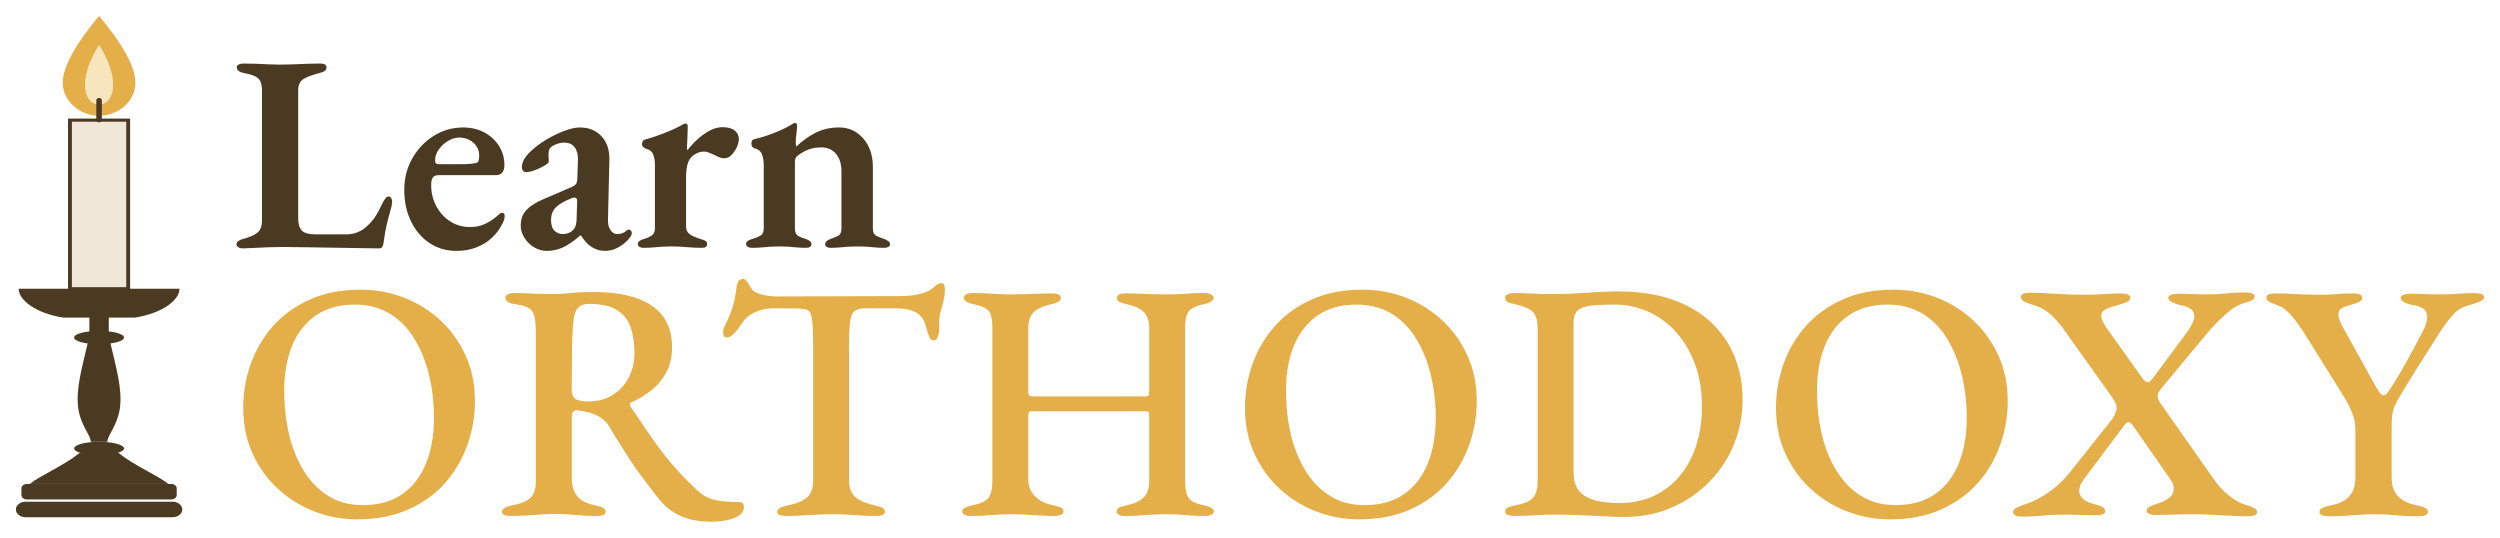
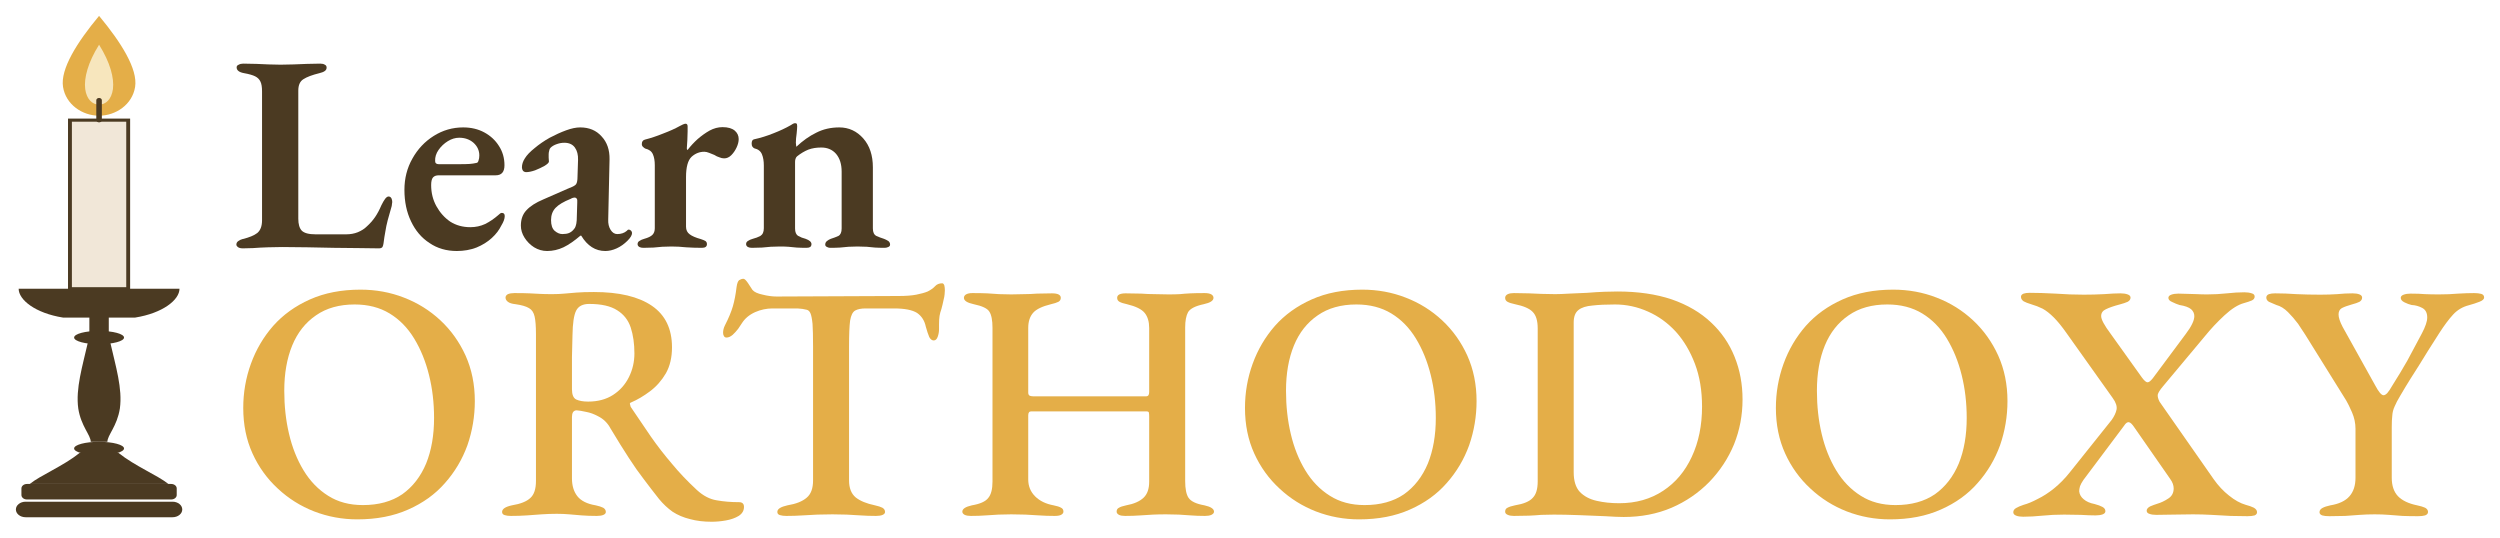
<svg xmlns="http://www.w3.org/2000/svg" viewBox="-86.91 -194.44 944.61 203.13" role="img" aria-label="Learn Orthodoxy">
  <g transform="translate(-80.91 -188.44) scale(1.0478 0.8382)">
    <path fill="#E4AE48" d="M30 0C38 12 44 24 43 32C42 40 36 45 30 45C24 45 18 40 17 32C16 24 22 12 30 0Z" />
    <path fill="#F7E6BD" d="M30 13C34 21 35.5 28 35 33C34.5 37.5 32.5 40 30 40C27.5 40 25.5 37.5 25 33C24.5 28 26 21 30 13Z" />
    <rect x="19.5" y="47" width="21" height="76" fill="#F1E7D8" stroke="#4B3A22" stroke-width="1.4" />
    <rect x="29" y="37" width="2" height="11" rx="1" fill="#4B3A22" />
    <g fill="#4B3A22">
      <path d="M1 123H59C59 128 53 134 43 136H17C7 134 1 128 1 123Z" />
      <rect x="26.5" y="135" width="7" height="8" />
      <ellipse cx="30" cy="145" rx="9" ry="3" />
      <path d="M26 147C24 158 21.5 168 22.5 177C23.5 185 27 189 27 192H33C33 189 36.5 185 37.5 177C38.5 168 36 158 34 147Z" />
      <ellipse cx="30" cy="195" rx="9" ry="3" />
      <path d="M23 197H37C43 203 51 207 55 211H5C9 207 17 203 23 197Z" />
      <rect x="2" y="211" width="56" height="7" rx="2" />
      <rect x="0" y="219" width="60" height="7" rx="3.5" />
    </g>
  </g>
-   <path fill="#4B3A22" d="M4.88 -100.59Q3.71 -100.59 3.07 -101.07Q2.44 -101.54 2.44 -102.07Q2.44 -102.92 3.18 -103.4Q3.92 -103.88 4.66 -104.09Q8.48 -105.04 10.28 -106.47Q12.08 -107.9 12.08 -111.19L12.08 -159.95Q12.08 -162.39 11.5 -163.66Q10.92 -164.93 9.49 -165.62Q8.06 -166.31 5.3 -166.84Q2.54 -167.37 2.54 -169.07Q2.54 -169.7 3.29 -170.07Q4.03 -170.44 4.98 -170.44Q7.63 -170.44 10.02 -170.34Q12.4 -170.23 14.63 -170.13Q16.85 -170.02 19.08 -170.02Q21.52 -170.02 24.01 -170.13Q26.5 -170.23 29.1 -170.34Q31.69 -170.44 34.13 -170.44Q35.19 -170.44 35.83 -170.07Q36.46 -169.7 36.46 -168.96Q36.46 -168.11 35.78 -167.63Q35.09 -167.16 33.81 -166.84Q29.68 -165.78 27.72 -164.56Q25.76 -163.34 25.76 -160.27L25.76 -111.83Q25.76 -108.75 27.14 -107.32Q28.51 -105.89 32.33 -105.89L43.88 -105.89Q46.32 -105.89 48.34 -106.74Q50.35 -107.59 51.62 -108.86Q53.53 -110.55 54.8 -112.46Q56.07 -114.37 57.24 -116.91Q57.98 -118.5 58.62 -119.35Q59.25 -120.2 59.89 -120.2Q60.63 -120.2 60.95 -119.51Q61.27 -118.82 61.27 -118.08Q61.27 -117.97 61.16 -117.44Q61.06 -116.91 61.06 -116.6Q60.21 -113.52 59.63 -111.3Q59.04 -109.07 58.67 -107Q58.3 -104.94 57.98 -102.5Q57.88 -101.76 57.56 -101.17Q57.24 -100.59 56.29 -100.59Q53.11 -100.59 48.65 -100.7Q44.2 -100.8 39.22 -100.85Q34.24 -100.91 29.2 -101.01Q24.17 -101.12 19.72 -101.12Q17.38 -101.12 14.36 -101.01Q11.34 -100.91 8.69 -100.75Q6.04 -100.59 4.88 -100.59ZM85.66 -99.64Q79.83 -99.64 75.38 -102.6Q70.92 -105.57 68.38 -110.82Q65.84 -116.07 65.84 -122.74Q65.84 -129.21 68.86 -134.56Q71.88 -139.92 76.97 -143.1Q82.05 -146.28 88.1 -146.28Q92.55 -146.28 96.05 -144.42Q99.54 -142.57 101.61 -139.33Q103.68 -136.1 103.68 -132.07Q103.68 -128.26 100.39 -128.26L78.87 -128.26Q77.39 -128.26 76.7 -127.46Q76.01 -126.67 76.01 -124.55Q76.01 -120.09 77.97 -116.49Q79.93 -112.89 83.22 -110.77Q86.51 -108.65 90.75 -108.65Q93.82 -108.65 96.42 -109.86Q99.01 -111.08 101.35 -113.2Q101.77 -113.52 102.09 -113.79Q102.41 -114.05 102.72 -114.05Q103.78 -114.05 103.78 -112.78Q103.78 -111.3 102.51 -109.18Q101.24 -106.74 98.86 -104.51Q96.47 -102.29 93.08 -100.96Q89.69 -99.64 85.66 -99.64ZM78.87 -132.39L86.4 -132.39Q89.16 -132.39 90.53 -132.5Q91.91 -132.6 93.18 -132.92Q93.71 -133.03 93.93 -133.82Q94.14 -134.62 94.14 -135.68Q94.14 -138.54 91.97 -140.5Q89.79 -142.46 86.61 -142.46Q84.39 -142.46 82.27 -141.13Q80.15 -139.81 78.77 -137.8Q77.39 -135.78 77.5 -133.66Q77.5 -132.39 78.87 -132.39ZM119.7 -99.64Q117.16 -99.64 114.88 -101.01Q112.6 -102.39 111.22 -104.62Q109.84 -106.84 109.84 -109.18Q109.84 -112.78 111.96 -115.06Q114.08 -117.34 118.32 -119.14L128.18 -123.38Q130.3 -124.23 130.78 -124.97Q131.25 -125.71 131.25 -127.73L131.47 -133.98Q131.57 -136.95 130.25 -138.75Q128.92 -140.55 126.27 -140.55Q124.89 -140.55 123.41 -140.02Q121.93 -139.49 121.08 -138.64Q120.65 -138.22 120.5 -137.53Q120.34 -136.84 120.34 -136.21Q120.34 -135.68 120.39 -134.88Q120.44 -134.09 120.44 -133.45Q120.44 -132.81 118.85 -131.86Q117.26 -130.91 115.25 -130.16Q113.23 -129.42 111.86 -129.42Q111.11 -129.42 110.69 -129.95Q110.27 -130.48 110.27 -131.22Q110.27 -132.92 111.38 -134.67Q112.49 -136.42 114.93 -138.43Q117.58 -140.66 120.76 -142.41Q123.94 -144.16 126.96 -145.22Q129.98 -146.28 132.21 -146.28Q137.3 -146.28 140.37 -142.94Q143.44 -139.6 143.34 -134.19L142.81 -111.51Q142.7 -109.18 143.71 -107.59Q144.72 -106 146.2 -106Q148.43 -106 149.8 -107.27Q150.23 -107.69 150.55 -107.69Q151.08 -107.69 151.45 -107.32Q151.82 -106.95 151.82 -106.42Q151.82 -105.25 150.12 -103.56Q148.21 -101.65 146.04 -100.64Q143.87 -99.64 141.75 -99.64Q136.13 -99.64 132.63 -105.47L132.31 -105.47Q128.82 -102.39 125.9 -101.01Q122.99 -99.64 119.7 -99.64ZM125.53 -106Q127.01 -106 128.07 -106.47Q129.13 -106.95 129.88 -107.8Q130.3 -108.33 130.57 -109.07Q130.83 -109.81 130.94 -111.19L131.15 -117.97Q131.25 -119.03 130.94 -119.4Q130.62 -119.78 130.19 -119.78Q129.98 -119.78 129.56 -119.72Q129.13 -119.67 128.6 -119.35Q124.68 -117.76 122.99 -115.96Q121.29 -114.16 121.29 -111.3Q121.29 -108.43 122.67 -107.21Q124.05 -106 125.53 -106ZM156.21 -100.8Q155.36 -100.8 154.72 -101.17Q154.09 -101.54 154.09 -102.18Q154.09 -103.03 154.78 -103.45Q155.46 -103.88 156.52 -104.19Q158.75 -104.83 159.65 -105.73Q160.55 -106.63 160.55 -108.22L160.55 -132.07Q160.55 -134.51 159.86 -136.15Q159.17 -137.8 156.95 -138.33Q156.52 -138.54 156.1 -138.91Q155.68 -139.28 155.68 -140.02Q155.68 -141.4 156.84 -141.72Q160.02 -142.57 163.73 -144Q167.44 -145.43 169.99 -146.81Q170.52 -147.12 171.15 -147.44Q171.79 -147.76 172.11 -147.76Q172.95 -147.76 172.95 -146.7Q172.95 -146.28 172.9 -144.79Q172.85 -143.31 172.8 -141.56Q172.74 -139.81 172.64 -138.43Q172.64 -137.8 172.95 -137.8Q174.65 -140.02 176.77 -141.93Q178.89 -143.84 181.28 -145.11Q183.66 -146.38 186.1 -146.38Q189.17 -146.38 190.71 -145.11Q192.25 -143.84 192.25 -141.93Q192.25 -140.45 191.45 -138.75Q190.66 -137.05 189.44 -135.83Q188.22 -134.62 186.73 -134.62Q185.89 -134.62 184.93 -134.99Q183.98 -135.36 183.02 -135.89Q182.07 -136.31 181.06 -136.74Q180.06 -137.16 179.21 -137.16Q176.56 -137.16 174.44 -135.2Q172.32 -133.24 172.32 -127.51L172.32 -108.86Q172.32 -106.95 173.7 -105.94Q175.07 -104.94 177.94 -104.09Q179.1 -103.77 179.69 -103.4Q180.27 -103.03 180.27 -102.18Q180.27 -100.8 178.36 -100.8Q175.18 -100.8 172.37 -101.07Q169.56 -101.33 166.81 -101.33Q165 -101.33 163.36 -101.23Q161.72 -101.12 160.02 -100.96Q158.33 -100.8 156.21 -100.8ZM197.11 -100.8Q196.26 -100.8 195.63 -101.17Q194.99 -101.54 194.99 -102.18Q194.99 -103.03 195.68 -103.45Q196.37 -103.88 197.43 -104.19Q199.02 -104.62 200.35 -105.36Q201.67 -106.1 201.67 -108.22L201.67 -131.97Q201.67 -134.4 200.98 -136.15Q200.29 -137.9 198.07 -138.43Q197.64 -138.64 197.32 -139.01Q197.01 -139.39 197.01 -140.23Q197.01 -141.61 197.96 -141.82Q201.67 -142.67 205.33 -144.1Q208.98 -145.53 211.74 -147.12Q212.16 -147.34 212.59 -147.65Q213.01 -147.97 213.44 -147.97Q213.97 -147.97 214.13 -147.6Q214.28 -147.23 214.28 -146.81Q214.28 -146.06 214.02 -144.05Q213.75 -142.04 213.75 -140.55Q213.75 -140.13 213.81 -139.65Q213.86 -139.17 213.97 -139.07Q217.57 -142.46 221.44 -144.37Q225.31 -146.28 230.18 -146.28Q235.59 -146.28 239.25 -142.14Q242.9 -138.01 242.9 -131.22L242.9 -108.12Q242.9 -106 244.18 -105.36Q245.45 -104.72 247.04 -104.19Q247.89 -103.88 248.63 -103.4Q249.37 -102.92 249.37 -102.07Q249.37 -101.44 248.68 -101.12Q247.99 -100.8 247.36 -100.8Q245.24 -100.8 243.65 -100.96Q242.06 -101.12 240.52 -101.23Q238.98 -101.33 237.07 -101.33Q235.27 -101.33 233.68 -101.23Q232.09 -101.12 230.45 -100.96Q228.81 -100.8 226.69 -100.8Q226.16 -100.8 225.52 -101.12Q224.88 -101.44 224.88 -102.07Q224.88 -102.92 225.52 -103.4Q226.16 -103.88 227 -104.19Q228.59 -104.72 229.81 -105.36Q231.03 -106 231.03 -108.12L231.03 -129.63Q231.03 -133.87 228.97 -136.31Q226.9 -138.75 223.4 -138.75Q220.54 -138.75 218.42 -137.9Q216.3 -137.05 214.28 -135.46Q213.86 -135.15 213.65 -134.56Q213.44 -133.98 213.44 -133.34L213.44 -108.12Q213.44 -106 214.66 -105.31Q215.87 -104.62 217.46 -104.19Q219.69 -103.45 219.69 -102.18Q219.69 -101.54 219.16 -101.17Q218.63 -100.8 217.78 -100.8Q215.66 -100.8 214.07 -100.96Q212.48 -101.12 211 -101.23Q209.51 -101.33 207.61 -101.33Q205.8 -101.33 204.21 -101.23Q202.62 -101.12 200.93 -100.96Q199.23 -100.8 197.11 -100.8Z" />
-   <path fill="#E4AE48" d="M48.13 1.79Q39.55 1.79 31.81 -1.22Q24.06 -4.22 18.05 -9.79Q12.03 -15.36 8.51 -23.1Q4.99 -30.85 4.99 -40.32Q4.99 -49.02 7.87 -57.02Q10.75 -65.02 16.32 -71.3Q21.89 -77.57 30.21 -81.28Q38.53 -84.99 49.28 -84.99Q57.98 -84.99 65.73 -81.98Q73.47 -78.98 79.49 -73.41Q85.5 -67.84 89.02 -60.1Q92.54 -52.35 92.54 -42.88Q92.54 -34.3 89.66 -26.24Q86.78 -18.18 81.22 -11.9Q75.65 -5.63 67.33 -1.92Q59.01 1.79 48.13 1.79ZM50.18 -3.58Q59.14 -3.58 65.09 -7.74Q71.04 -11.9 74.05 -19.33Q77.06 -26.75 77.06 -36.48Q77.06 -45.06 75.2 -52.74Q73.34 -60.42 69.63 -66.5Q65.92 -72.58 60.29 -75.97Q54.66 -79.36 47.1 -79.36Q38.4 -79.36 32.45 -75.26Q26.5 -71.17 23.49 -63.87Q20.48 -56.58 20.48 -46.85Q20.48 -38.14 22.27 -30.46Q24.06 -22.78 27.78 -16.7Q31.49 -10.62 37.06 -7.1Q42.62 -3.58 50.18 -3.58ZM182 2.69Q177.39 2.69 173.74 1.73Q170.09 0.77 167.21 -1.15Q164.33 -3.07 162.03 -5.89Q159.08 -9.73 156.33 -13.31Q153.58 -16.9 150.64 -21.44Q147.69 -25.98 143.72 -32.51Q142.06 -35.71 138.99 -37.25Q136.81 -38.4 134.57 -38.85Q132.33 -39.3 130.92 -39.42Q130.03 -39.42 129.58 -38.72Q129.13 -38.02 129.13 -36.86L129.13 -13.7Q129.13 -9.6 131.18 -6.98Q133.23 -4.35 138.22 -3.46Q140.01 -3.07 140.97 -2.56Q141.93 -2.05 141.93 -1.02Q141.93 -0.26 141.04 0.13Q140.14 0.51 138.6 0.51Q135.4 0.51 132.91 0.32Q130.41 0.13 128.17 -0.06Q125.93 -0.26 123.5 -0.26Q120.43 -0.26 117.68 -0.06Q114.92 0.13 112.17 0.32Q109.42 0.51 106.09 0.51Q104.68 0.51 103.72 0.19Q102.76 -0.13 102.76 -1.02Q102.76 -2.69 106.48 -3.46Q111.34 -4.35 113.45 -6.27Q115.56 -8.19 115.56 -12.67L115.56 -68.22Q115.56 -72.58 115.05 -74.82Q114.54 -77.06 112.94 -78.02Q111.34 -78.98 107.88 -79.49Q105.84 -79.74 104.94 -80.45Q104.04 -81.15 104.04 -82.05Q104.04 -82.82 105 -83.26Q105.96 -83.71 107.37 -83.71Q111.08 -83.71 113.13 -83.58Q115.18 -83.46 117.04 -83.39Q118.89 -83.33 121.71 -83.33Q124.27 -83.33 126.32 -83.52Q128.36 -83.71 130.92 -83.9Q133.48 -84.1 137.45 -84.1Q151.79 -84.1 159.4 -78.91Q167.02 -73.73 167.02 -63.23Q167.02 -57.47 164.65 -53.38Q162.28 -49.28 158.7 -46.59Q155.12 -43.9 151.53 -42.37Q151.02 -42.24 151.08 -41.79Q151.15 -41.34 151.4 -40.7Q155.37 -34.82 159.02 -29.5Q162.67 -24.19 166.83 -19.26Q170.99 -14.34 176.36 -9.34Q179.95 -6.02 183.85 -5.38Q187.76 -4.74 192.24 -4.74Q194.16 -4.74 194.16 -2.94Q194.16 -0.77 192.17 0.45Q190.19 1.66 187.37 2.18Q184.56 2.69 182 2.69ZM135.28 -42.75Q140.78 -42.75 144.68 -45.25Q148.59 -47.74 150.7 -51.9Q152.81 -56.06 152.81 -60.93Q152.81 -66.43 151.4 -70.66Q150 -74.88 146.28 -77.25Q142.57 -79.62 135.66 -79.62Q132.08 -79.62 130.8 -77.12Q129.52 -74.62 129.39 -67.71Q129.26 -64.64 129.2 -59.52Q129.13 -54.4 129.13 -47.36Q129.13 -44.29 130.8 -43.52Q132.46 -42.75 135.28 -42.75ZM210.22 0.51Q208.82 0.51 207.79 0.19Q206.77 -0.13 206.77 -1.02Q206.77 -1.92 207.79 -2.5Q208.82 -3.07 210.61 -3.46Q215.47 -4.35 217.9 -6.4Q220.34 -8.45 220.34 -12.93L220.34 -63.62Q220.34 -69.25 220.08 -72.13Q219.82 -75.01 219.31 -76.1Q218.8 -77.18 217.9 -77.44Q216.37 -77.82 214.45 -77.89Q212.53 -77.95 209.97 -77.95L204.98 -77.95Q201.65 -77.95 198.38 -76.48Q195.12 -75.01 193.46 -72.32Q192.94 -71.55 191.98 -70.21Q191.02 -68.86 189.87 -67.9Q188.72 -66.94 187.57 -66.94Q186.93 -66.94 186.61 -67.46Q186.29 -67.97 186.29 -68.74Q186.29 -70.14 187.06 -71.55Q189.1 -75.65 190 -78.72Q190.9 -81.79 191.41 -86.02Q191.66 -88.06 192.43 -88.58Q193.2 -89.09 193.97 -89.09Q194.61 -89.09 195.7 -87.49Q196.78 -85.89 197.42 -84.86Q198.45 -83.71 201.26 -83.07Q204.08 -82.43 206.51 -82.43L252.72 -82.56Q256.69 -82.56 259.31 -83.07Q261.94 -83.58 263.6 -84.35Q265.39 -85.25 266.42 -86.34Q267.44 -87.42 269.1 -87.42Q269.62 -87.42 269.87 -86.59Q270.13 -85.76 270.13 -84.74Q270.13 -84.22 270 -83.2Q269.87 -82.18 269.74 -81.54Q269.23 -79.1 268.78 -77.7Q268.34 -76.29 268.14 -75.07Q267.95 -73.86 267.95 -71.94L267.95 -70.14Q267.95 -68.61 267.44 -67.2Q266.93 -65.79 265.9 -65.79Q264.88 -65.79 264.24 -67.14Q263.6 -68.48 262.96 -71.04Q262.19 -74.37 259.57 -76.16Q256.94 -77.95 250.93 -77.95L240.18 -77.95Q237.62 -77.95 236.21 -77.12Q234.8 -76.29 234.35 -73.28Q233.9 -70.27 233.9 -63.62L233.9 -12.93Q233.9 -8.58 236.4 -6.53Q238.9 -4.48 243.76 -3.46Q245.55 -3.07 246.51 -2.56Q247.47 -2.05 247.47 -1.02Q247.47 -0.26 246.58 0.13Q245.68 0.51 244.14 0.51Q240.94 0.51 238.26 0.32Q235.57 0.13 233.01 0Q230.45 -0.13 227.63 -0.13Q224.56 -0.13 221.87 0Q219.18 0.13 216.37 0.32Q213.55 0.51 210.22 0.51ZM279.85 0.51Q278.45 0.51 277.55 0.06Q276.65 -0.38 276.65 -1.15Q276.65 -2.69 280.24 -3.46Q284.97 -4.35 286.51 -6.27Q288.05 -8.19 288.05 -12.54L288.05 -70.53Q288.05 -74.88 286.89 -76.67Q285.74 -78.46 281.01 -79.49Q277.29 -80.26 277.29 -81.92Q277.29 -82.69 278.13 -83.2Q278.96 -83.71 280.49 -83.71Q283.82 -83.71 286.13 -83.58Q288.43 -83.46 290.54 -83.33Q292.65 -83.2 295.21 -83.2Q297.9 -83.2 300.14 -83.26Q302.38 -83.33 304.88 -83.46Q307.37 -83.58 310.57 -83.58Q313.9 -83.58 313.9 -81.92Q313.9 -80.9 312.94 -80.38Q311.98 -79.87 310.19 -79.49Q305.33 -78.34 303.47 -76.29Q301.61 -74.24 301.61 -70.53L301.61 -46.08Q301.61 -45.18 302.19 -44.93Q302.77 -44.67 303.41 -44.67L346.16 -44.67Q347.31 -44.67 347.31 -46.34L347.31 -70.53Q347.31 -74.11 345.58 -76.22Q343.85 -78.34 338.86 -79.49Q336.94 -79.87 336.05 -80.38Q335.15 -80.9 335.15 -81.92Q335.15 -83.58 338.35 -83.58Q341.55 -83.58 344.24 -83.46Q346.93 -83.33 349.42 -83.26Q351.92 -83.2 354.61 -83.2Q357.04 -83.2 358.89 -83.33Q360.75 -83.46 362.86 -83.58Q364.97 -83.71 368.3 -83.71Q369.84 -83.71 370.73 -83.2Q371.63 -82.69 371.63 -81.92Q371.63 -80.26 367.92 -79.49Q363.18 -78.46 362.03 -76.48Q360.88 -74.5 360.88 -70.66L360.88 -12.67Q360.88 -8.19 362.22 -6.27Q363.57 -4.35 368.17 -3.46Q371.76 -2.69 371.76 -1.15Q371.76 -0.38 370.8 0.06Q369.84 0.51 368.43 0.51Q365.36 0.51 362.99 0.32Q360.62 0.13 358.45 0Q356.27 -0.13 353.71 -0.13Q351.02 -0.13 348.78 0Q346.54 0.13 343.98 0.32Q341.42 0.51 338.22 0.51Q336.69 0.51 335.85 0.06Q335.02 -0.38 335.02 -1.15Q335.02 -2.18 335.85 -2.62Q336.69 -3.07 338.61 -3.46Q342.96 -4.35 345.13 -6.4Q347.31 -8.45 347.31 -12.42L347.31 -37.12Q347.31 -37.89 347.18 -38.46Q347.05 -39.04 346.29 -39.04L302.64 -39.04Q301.61 -39.04 301.61 -37.5L301.61 -13.31Q301.61 -9.47 304.17 -6.91Q306.73 -4.35 311.21 -3.46Q313.13 -3.07 314.03 -2.62Q314.93 -2.18 314.93 -1.15Q314.93 -0.38 314.03 0.06Q313.13 0.51 311.6 0.51Q308.4 0.51 305.71 0.32Q303.02 0.13 300.53 0Q298.03 -0.13 295.21 -0.13Q292.65 -0.13 290.35 0Q288.05 0.13 285.55 0.32Q283.05 0.51 279.85 0.51ZM426.65 1.79Q418.07 1.79 410.33 -1.22Q402.58 -4.22 396.57 -9.79Q390.55 -15.36 387.03 -23.1Q383.51 -30.85 383.51 -40.32Q383.51 -49.02 386.39 -57.02Q389.27 -65.02 394.84 -71.3Q400.41 -77.57 408.73 -81.28Q417.05 -84.99 427.8 -84.99Q436.5 -84.99 444.25 -81.98Q451.99 -78.98 458.01 -73.41Q464.02 -67.84 467.54 -60.1Q471.06 -52.35 471.06 -42.88Q471.06 -34.3 468.18 -26.24Q465.3 -18.18 459.73 -11.9Q454.17 -5.63 445.85 -1.92Q437.53 1.79 426.65 1.79ZM428.69 -3.58Q437.65 -3.58 443.61 -7.74Q449.56 -11.9 452.57 -19.33Q455.57 -26.75 455.57 -36.48Q455.57 -45.06 453.72 -52.74Q451.86 -60.42 448.15 -66.5Q444.44 -72.58 438.81 -75.97Q433.17 -79.36 425.62 -79.36Q416.92 -79.36 410.97 -75.26Q405.01 -71.17 402.01 -63.87Q399 -56.58 399 -46.85Q399 -38.14 400.79 -30.46Q402.58 -22.78 406.29 -16.7Q410.01 -10.62 415.57 -7.1Q421.14 -3.58 428.69 -3.58ZM526.59 0.9Q524.16 0.9 519.49 0.64Q514.82 0.38 509.57 0.19Q504.32 0 500.23 0Q497.67 0 495.43 0.13Q493.19 0.26 490.75 0.38Q488.32 0.51 485.12 0.51Q483.71 0.51 482.75 0.13Q481.79 -0.26 481.79 -1.15Q481.79 -2.18 482.69 -2.62Q483.59 -3.07 485.51 -3.46Q490.37 -4.35 492.23 -6.27Q494.08 -8.19 494.08 -12.54L494.08 -70.4Q494.08 -74.75 492.23 -76.61Q490.37 -78.46 485.51 -79.49Q483.59 -79.87 482.69 -80.38Q481.79 -80.9 481.79 -81.92Q481.79 -82.82 482.75 -83.26Q483.71 -83.71 485.12 -83.71Q488.32 -83.71 490.75 -83.58Q493.19 -83.46 495.49 -83.39Q497.79 -83.33 500.74 -83.33Q502.79 -83.33 505.99 -83.46Q509.19 -83.58 512.77 -83.84Q516.35 -84.1 519.43 -84.22Q522.5 -84.35 524.16 -84.35Q535.94 -84.35 544.83 -81.28Q553.73 -78.21 559.62 -72.64Q565.51 -67.07 568.51 -59.65Q571.52 -52.22 571.52 -43.52Q571.52 -34.56 568.26 -26.56Q564.99 -18.56 558.91 -12.35Q552.83 -6.14 544.64 -2.62Q536.45 0.9 526.59 0.9ZM524.93 -4.35Q534.4 -4.35 541.44 -8.96Q548.48 -13.57 552.32 -21.82Q556.16 -30.08 556.16 -40.83Q556.16 -49.92 553.47 -57.02Q550.79 -64.13 546.24 -69.12Q541.7 -74.11 535.75 -76.74Q529.79 -79.36 523.27 -79.36Q518.27 -79.36 514.75 -79.04Q511.23 -78.72 509.44 -77.31Q507.65 -75.9 507.65 -72.58L507.65 -16Q507.65 -11.14 510.02 -8.64Q512.39 -6.14 516.35 -5.25Q520.32 -4.35 524.93 -4.35ZM627.28 1.79Q618.7 1.79 610.96 -1.22Q603.21 -4.22 597.2 -9.79Q591.18 -15.36 587.66 -23.1Q584.14 -30.85 584.14 -40.32Q584.14 -49.02 587.02 -57.02Q589.9 -65.02 595.47 -71.3Q601.04 -77.57 609.36 -81.28Q617.68 -84.99 628.43 -84.99Q637.13 -84.99 644.88 -81.98Q652.62 -78.98 658.64 -73.41Q664.65 -67.84 668.17 -60.1Q671.69 -52.35 671.69 -42.88Q671.69 -34.3 668.81 -26.24Q665.93 -18.18 660.37 -11.9Q654.8 -5.63 646.48 -1.92Q638.16 1.79 627.28 1.79ZM629.33 -3.58Q638.29 -3.58 644.24 -7.74Q650.19 -11.9 653.2 -19.33Q656.21 -26.75 656.21 -36.48Q656.21 -45.06 654.35 -52.74Q652.49 -60.42 648.78 -66.5Q645.07 -72.58 639.44 -75.97Q633.81 -79.36 626.25 -79.36Q617.55 -79.36 611.6 -75.26Q605.65 -71.17 602.64 -63.87Q599.63 -56.58 599.63 -46.85Q599.63 -38.14 601.42 -30.46Q603.21 -22.78 606.93 -16.7Q610.64 -10.62 616.21 -7.1Q621.77 -3.58 629.33 -3.58ZM677.45 0.77Q675.91 0.77 674.82 0.38Q673.73 0 673.73 -0.9Q673.73 -1.92 674.82 -2.5Q675.91 -3.07 677.7 -3.71Q680.01 -4.35 683.01 -5.89Q686.02 -7.42 689.16 -9.92Q692.29 -12.42 695.11 -15.87L710.98 -35.84Q712.39 -37.76 712.77 -39.62Q713.16 -41.47 711.37 -44.03L693.83 -68.61Q691.27 -72.32 689.09 -74.5Q686.92 -76.67 684.87 -77.76Q682.82 -78.85 680.52 -79.49Q678.73 -80 677.7 -80.64Q676.68 -81.28 676.68 -82.3Q676.68 -83.07 677.64 -83.46Q678.6 -83.84 680.01 -83.84Q684.1 -83.84 689.67 -83.46Q695.24 -83.07 700.36 -83.07Q704.33 -83.07 708.1 -83.33Q711.88 -83.58 714.31 -83.58Q715.85 -83.58 716.93 -83.2Q718.02 -82.82 718.02 -82.05Q718.02 -81.02 716.93 -80.45Q715.85 -79.87 713.93 -79.36Q710.6 -78.46 708.81 -77.63Q707.01 -76.8 707.01 -75.01Q707.01 -73.09 710.6 -68.35L722.37 -51.84Q723.78 -49.92 724.55 -49.98Q725.32 -50.05 726.47 -51.46L739.01 -68.35Q740.55 -70.4 741.38 -72.06Q742.21 -73.73 742.21 -75.01Q742.21 -76.54 740.93 -77.63Q739.65 -78.72 736.58 -79.23Q735.3 -79.62 733.83 -80.26Q732.36 -80.9 732.36 -81.92Q732.36 -82.69 733.45 -83.07Q734.53 -83.46 736.2 -83.46Q738.12 -83.46 739.78 -83.39Q741.45 -83.33 743.17 -83.26Q744.9 -83.2 747.08 -83.2Q750.79 -83.2 754.44 -83.58Q758.09 -83.97 761.03 -83.97Q762.69 -83.97 763.85 -83.65Q765 -83.33 765 -82.43Q765 -81.41 763.85 -80.9Q762.69 -80.38 760.9 -79.87Q757.57 -78.98 753.54 -75.26Q749.51 -71.55 746.05 -67.33L730.31 -48.38Q728.65 -46.46 728.39 -45.38Q728.13 -44.29 729.03 -42.62L749.51 -13.44Q752.07 -9.73 755.27 -7.17Q758.47 -4.61 761.54 -3.71Q763.46 -3.2 764.68 -2.56Q765.89 -1.92 765.89 -0.9Q765.89 -0.13 764.93 0.26Q763.97 0.64 762.31 0.64Q759.49 0.64 755.91 0.45Q752.33 0.26 748.68 0.06Q745.03 -0.13 741.7 -0.13Q737.73 -0.13 734.15 0Q730.57 0.13 727.75 0.13Q726.21 0.13 725.19 -0.26Q724.17 -0.64 724.17 -1.54Q724.17 -2.43 725.51 -3.07Q726.85 -3.71 728.13 -4.1Q730.31 -4.74 732.36 -6.08Q734.41 -7.42 734.41 -9.86Q734.41 -10.75 734.09 -11.65Q733.77 -12.54 733 -13.57L719.43 -33.02Q718.28 -34.82 717.45 -34.94Q716.61 -35.07 715.59 -33.54L700.23 -13.06Q699.33 -11.78 699.01 -10.69Q698.69 -9.6 698.69 -8.83Q698.82 -7.04 700.36 -5.76Q701.89 -4.48 704.45 -3.97Q706.37 -3.46 707.46 -2.88Q708.55 -2.3 708.55 -1.28Q708.55 -0.51 707.53 -0.13Q706.5 0.26 704.84 0.26Q702.53 0.26 699.27 0.13Q696.01 0 692.93 0Q688.71 0 684.81 0.38Q680.9 0.77 677.45 0.77ZM793.21 0.64Q791.54 0.64 790.52 0.26Q789.49 -0.13 789.49 -0.9Q789.49 -1.92 790.58 -2.5Q791.67 -3.07 793.59 -3.46Q798.45 -4.35 800.76 -6.91Q803.06 -9.47 803.06 -13.95L803.06 -32.38Q803.06 -35.58 801.78 -38.59Q800.5 -41.6 799.61 -43.14L784.12 -67.97Q783.09 -69.63 781.37 -72.06Q779.64 -74.5 777.59 -76.54Q775.54 -78.59 773.24 -79.23Q771.45 -79.87 770.42 -80.45Q769.4 -81.02 769.4 -82.05Q769.4 -82.94 770.36 -83.26Q771.32 -83.58 772.73 -83.58Q776.57 -83.58 780.79 -83.33Q785.01 -83.07 789.75 -83.07Q793.21 -83.07 796.21 -83.33Q799.22 -83.58 802.04 -83.58Q803.57 -83.58 804.6 -83.2Q805.62 -82.82 805.62 -82.05Q805.62 -81.02 804.6 -80.45Q803.57 -79.87 801.65 -79.36Q799.22 -78.72 797.94 -78.02Q796.66 -77.31 796.66 -75.65Q796.66 -73.86 798.2 -71.04L810.49 -48.9Q812.53 -45.06 813.69 -45.06Q814.33 -45.06 815.09 -45.95Q815.86 -46.85 817.14 -48.9Q820.21 -53.76 822.65 -58.24Q825.08 -62.72 828.15 -68.48Q829.17 -70.4 829.69 -71.87Q830.2 -73.34 830.2 -74.5Q830.2 -77.06 828.28 -78.08Q826.36 -79.1 824.31 -79.23Q823.03 -79.49 821.62 -80.19Q820.21 -80.9 820.21 -81.92Q820.21 -82.69 821.3 -83.07Q822.39 -83.46 823.93 -83.46Q827.13 -83.46 829.43 -83.33Q831.73 -83.2 834.68 -83.2Q838.52 -83.2 841.91 -83.46Q845.3 -83.71 847.86 -83.71Q849.53 -83.71 850.61 -83.39Q851.7 -83.07 851.7 -82.05Q851.7 -81.15 849.91 -80.45Q848.12 -79.74 845.94 -79.1Q842.36 -78.21 839.99 -75.58Q837.62 -72.96 834.68 -68.48Q832.37 -64.77 830.52 -61.89Q828.66 -59.01 827.06 -56.45Q825.46 -53.89 823.8 -51.2Q822.13 -48.51 819.96 -44.93Q818.55 -42.62 817.85 -40.9Q817.14 -39.17 816.95 -37.44Q816.76 -35.71 816.76 -33.15L816.76 -13.95Q816.76 -9.47 819.13 -6.98Q821.49 -4.48 826.36 -3.46Q828.28 -3.07 829.37 -2.56Q830.45 -2.05 830.45 -1.02Q830.45 -0.13 829.43 0.26Q828.41 0.64 826.74 0.64Q823.54 0.64 820.92 0.45Q818.29 0.26 815.73 0.06Q813.17 -0.13 810.36 -0.13Q807.41 -0.13 804.73 0.06Q802.04 0.26 799.22 0.45Q796.41 0.64 793.21 0.64Z" />
+   <defs>
+     <path id="g500-73-128" d="M48.1 1.8Q39.6 1.8 31.8 -1.2Q24.1 -4.2 18.1 -9.8Q12 -15.4 8.5 -23.1Q5 -30.8 5 -40.3Q5 -49 7.9 -57Q10.8 -65 16.3 -71.3Q21.9 -77.6 30.2 -81.3Q38.5 -85 49.3 -85Q58 -85 65.7 -82Q73.5 -79 79.5 -73.4Q85.5 -67.8 89 -60.1Q92.5 -52.3 92.5 -42.9Q92.5 -34.3 89.7 -26.2Q86.8 -18.2 81.2 -11.9Q75.7 -5.6 67.3 -1.9Q59 1.8 48.1 1.8ZM50.2 -3.6Q59.1 -3.6 65.1 -7.7Q71 -11.9 74.1 -19.3Q77.1 -26.7 77.1 -36.5Q77.1 -45.1 75.2 -52.7Q73.3 -60.4 69.6 -66.5Q65.9 -72.6 60.3 -76Q54.7 -79.4 47.1 -79.4Q38.4 -79.4 32.5 -75.3Q26.5 -71.2 23.5 -63.9Q20.5 -56.6 20.5 -46.8Q20.5 -38.1 22.3 -30.5Q24.1 -22.8 27.8 -16.7Q31.5 -10.6 37.1 -7.1Q42.6 -3.6 50.2 -3.6Z" />
+     <path id="g500-89-128" d="M81.9 2.7Q77.3 2.7 73.7 1.7Q70 0.8 67.1 -1.1Q64.3 -3.1 62 -5.9Q59 -9.7 56.3 -13.3Q53.5 -16.9 50.6 -21.4Q47.6 -26 43.7 -32.5Q42 -35.7 38.9 -37.2Q36.7 -38.4 34.5 -38.8Q32.3 -39.3 30.9 -39.4Q30 -39.4 29.5 -38.7Q29.1 -38 29.1 -36.9L29.1 -13.7Q29.1 -9.6 31.1 -7Q33.2 -4.3 38.1 -3.5Q39.9 -3.1 40.9 -2.6Q41.9 -2 41.9 -1Q41.9 -0.3 41 0.1Q40.1 0.5 38.5 0.5Q35.3 0.5 32.8 0.3Q30.3 0.1 28.1 -0.1Q25.9 -0.3 23.4 -0.3Q20.4 -0.3 17.6 -0.1Q14.9 0.1 12.1 0.3Q9.3 0.5 6 0.5Q4.6 0.5 3.7 0.2Q2.7 -0.1 2.7 -1Q2.7 -2.7 6.4 -3.5Q11.3 -4.3 13.4 -6.3Q15.5 -8.2 15.5 -12.7L15.5 -68.2Q15.5 -72.6 15 -74.8Q14.5 -77.1 12.9 -78Q11.3 -79 7.8 -79.5Q5.8 -79.7 4.9 -80.4Q4 -81.1 4 -82Q4 -82.8 4.9 -83.3Q5.9 -83.7 7.3 -83.7Q11 -83.7 13.1 -83.6Q15.1 -83.5 17 -83.4Q18.8 -83.3 21.6 -83.3Q24.2 -83.3 26.2 -83.5Q28.3 -83.7 30.9 -83.9Q33.4 -84.1 37.4 -84.1Q51.7 -84.1 59.3 -78.9Q66.9 -73.7 66.9 -63.2Q66.9 -57.5 64.6 -53.4Q62.2 -49.3 58.6 -46.6Q55 -43.9 51.5 -42.4Q50.9 -42.2 51 -41.8Q51.1 -41.3 51.3 -40.7Q55.3 -34.8 58.9 -29.5Q62.6 -24.2 66.8 -19.3Q70.9 -14.3 76.3 -9.3Q79.9 -6 83.8 -5.4Q87.7 -4.7 92.2 -4.7Q94.1 -4.7 94.1 -2.9Q94.1 -0.8 92.1 0.5Q90.1 1.7 87.3 2.2Q84.5 2.7 81.9 2.7ZM35.2 -42.7Q40.7 -42.7 44.6 -45.2Q48.5 -47.7 50.6 -51.9Q52.7 -56.1 52.7 -60.9Q52.7 -66.4 51.3 -70.7Q49.9 -74.9 46.2 -77.2Q42.5 -79.6 35.6 -79.6Q32 -79.6 30.7 -77.1Q29.4 -74.6 29.3 -67.7Q29.2 -64.6 29.1 -59.5Q29.1 -54.4 29.1 -47.4Q29.1 -44.3 30.7 -43.5Q32.4 -42.7 35.2 -42.7Z" />
+     <path id="g500-98-128" d="M27 0.5Q25.6 0.5 24.6 0.2Q23.6 -0.1 23.6 -1Q23.6 -1.9 24.6 -2.5Q25.6 -3.1 27.4 -3.5Q32.3 -4.3 34.7 -6.4Q37.1 -8.4 37.1 -12.9L37.1 -63.6Q37.1 -69.2 36.9 -72.1Q36.6 -75 36.1 -76.1Q35.6 -77.2 34.7 -77.4Q33.2 -77.8 31.2 -77.9Q29.3 -77.9 26.8 -77.9L21.8 -77.9Q18.4 -77.9 15.2 -76.5Q11.9 -75 10.2 -72.3Q9.7 -71.5 8.8 -70.2Q7.8 -68.9 6.7 -67.9Q5.5 -66.9 4.4 -66.9Q3.7 -66.9 3.4 -67.5Q3.1 -68 3.1 -68.7Q3.1 -70.1 3.8 -71.5Q5.9 -75.6 6.8 -78.7Q7.7 -81.8 8.2 -86Q8.5 -88.1 9.2 -88.6Q10 -89.1 10.8 -89.1Q11.4 -89.1 12.5 -87.5Q13.6 -85.9 14.2 -84.9Q15.2 -83.7 18.1 -83.1Q20.9 -82.4 23.3 -82.4L69.5 -82.6Q73.5 -82.6 76.1 -83.1Q78.7 -83.6 80.4 -84.3Q82.2 -85.2 83.2 -86.3Q84.2 -87.4 85.9 -87.4Q86.4 -87.4 86.7 -86.6Q86.9 -85.8 86.9 -84.7Q86.9 -84.2 86.8 -83.2Q86.7 -82.2 86.5 -81.5Q86 -79.1 85.6 -77.7Q85.1 -76.3 84.9 -75.1Q84.7 -73.9 84.7 -71.9L84.7 -70.1Q84.7 -68.6 84.2 -67.2Q83.7 -65.8 82.7 -65.8Q81.7 -65.8 81 -67.1Q80.4 -68.5 79.7 -71Q79 -74.4 76.4 -76.2Q73.7 -77.9 67.7 -77.9L57 -77.9Q54.4 -77.9 53 -77.1Q51.6 -76.3 51.1 -73.3Q50.7 -70.3 50.7 -63.6L50.7 -12.9Q50.7 -8.6 53.2 -6.5Q55.7 -4.5 60.5 -3.5Q62.3 -3.1 63.3 -2.6Q64.3 -2 64.3 -1Q64.3 -0.3 63.4 0.1Q62.5 0.5 60.9 0.5Q57.7 0.5 55 0.3Q52.4 0.1 49.8 0Q47.2 -0.1 44.4 -0.1Q41.3 -0.1 38.7 0Q36 0.1 33.2 0.3Q30.3 0.5 27 0.5Z" />
+     <path id="g500-45-128" d="M7.2 0.5Q5.8 0.5 4.9 0.1Q4 -0.4 4 -1.1Q4 -2.7 7.6 -3.5Q12.3 -4.3 13.8 -6.3Q15.4 -8.2 15.4 -12.5L15.4 -70.5Q15.4 -74.9 14.2 -76.7Q13.1 -78.5 8.3 -79.5Q4.6 -80.3 4.6 -81.9Q4.6 -82.7 5.4 -83.2Q6.3 -83.7 7.8 -83.7Q11.1 -83.7 13.4 -83.6Q15.7 -83.5 17.9 -83.3Q20 -83.2 22.5 -83.2Q25.2 -83.2 27.5 -83.3Q29.7 -83.3 32.2 -83.5Q34.7 -83.6 37.9 -83.6Q41.2 -83.6 41.2 -81.9Q41.2 -80.9 40.3 -80.4Q39.3 -79.9 37.5 -79.5Q32.6 -78.3 30.8 -76.3Q28.9 -74.2 28.9 -70.5L28.9 -46.1Q28.9 -45.2 29.5 -44.9Q30.1 -44.7 30.7 -44.7L73.5 -44.7Q74.6 -44.7 74.6 -46.3L74.6 -70.5Q74.6 -74.1 72.9 -76.2Q71.2 -78.3 66.2 -79.5Q64.3 -79.9 63.4 -80.4Q62.5 -80.9 62.5 -81.9Q62.5 -83.6 65.7 -83.6Q68.9 -83.6 71.6 -83.5Q74.2 -83.3 76.7 -83.3Q79.2 -83.2 81.9 -83.2Q84.4 -83.2 86.2 -83.3Q88.1 -83.5 90.2 -83.6Q92.3 -83.7 95.6 -83.7Q97.2 -83.7 98.1 -83.2Q98.9 -82.7 98.9 -81.9Q98.9 -80.3 95.2 -79.5Q90.5 -78.5 89.3 -76.5Q88.2 -74.5 88.2 -70.7L88.2 -12.7Q88.2 -8.2 89.5 -6.3Q90.9 -4.3 95.5 -3.5Q99.1 -2.7 99.1 -1.1Q99.1 -0.4 98.1 0.1Q97.2 0.5 95.7 0.5Q92.7 0.5 90.3 0.3Q87.9 0.1 85.8 0Q83.6 -0.1 81 -0.1Q78.3 -0.1 76.1 0Q73.9 0.1 71.3 0.3Q68.7 0.5 65.5 0.5Q64 0.5 63.2 0.1Q62.3 -0.4 62.3 -1.1Q62.3 -2.2 63.2 -2.6Q64 -3.1 65.9 -3.5Q70.3 -4.3 72.5 -6.4Q74.6 -8.4 74.6 -12.4L74.6 -37.1Q74.6 -37.9 74.5 -38.5Q74.4 -39 73.6 -39L30 -39Q28.9 -39 28.9 -37.5L28.9 -13.3Q28.9 -9.5 31.5 -6.9Q34.1 -4.3 38.5 -3.5Q40.5 -3.1 41.3 -2.6Q42.2 -2.2 42.2 -1.1Q42.2 -0.4 41.3 0.1Q40.5 0.5 38.9 0.5Q35.7 0.5 33 0.3Q30.3 0.1 27.8 0Q25.3 -0.1 22.5 -0.1Q20 -0.1 17.7 0Q15.4 0.1 12.9 0.3Q10.4 0.5 7.2 0.5Z" />
+     <path id="g500-22-128" d="M48 0.9Q45.6 0.9 40.9 0.6Q36.2 0.4 31 0.2Q25.7 0 21.6 0Q19.1 0 16.8 0.1Q14.6 0.3 12.2 0.4Q9.7 0.5 6.5 0.5Q5.1 0.5 4.2 0.1Q3.2 -0.3 3.2 -1.1Q3.2 -2.2 4.1 -2.6Q5 -3.1 6.9 -3.5Q11.8 -4.3 13.6 -6.3Q15.5 -8.2 15.5 -12.5L15.5 -70.4Q15.5 -74.7 13.6 -76.6Q11.8 -78.5 6.9 -79.5Q5 -79.9 4.1 -80.4Q3.2 -80.9 3.2 -81.9Q3.2 -82.8 4.2 -83.3Q5.1 -83.7 6.5 -83.7Q9.7 -83.7 12.2 -83.6Q14.6 -83.5 16.9 -83.4Q19.2 -83.3 22.1 -83.3Q24.2 -83.3 27.4 -83.5Q30.6 -83.6 34.2 -83.8Q37.8 -84.1 40.8 -84.2Q43.9 -84.3 45.6 -84.3Q57.3 -84.3 66.2 -81.3Q75.1 -78.2 81 -72.6Q86.9 -67.1 89.9 -59.6Q92.9 -52.2 92.9 -43.5Q92.9 -34.6 89.7 -26.6Q86.4 -18.6 80.3 -12.3Q74.2 -6.1 66.1 -2.6Q57.9 0.9 48 0.9ZM46.3 -4.3Q55.8 -4.3 62.9 -9Q69.9 -13.6 73.7 -21.8Q77.6 -30.1 77.6 -40.8Q77.6 -49.9 74.9 -57Q72.2 -64.1 67.7 -69.1Q63.1 -74.1 57.2 -76.7Q51.2 -79.4 44.7 -79.4Q39.7 -79.4 36.2 -79Q32.6 -78.7 30.9 -77.3Q29.1 -75.9 29.1 -72.6L29.1 -16Q29.1 -11.1 31.4 -8.6Q33.8 -6.1 37.8 -5.2Q41.7 -4.3 46.3 -4.3Z" />
+     <path id="g500-120-128" d="M3.1 0.8Q1.5 0.8 0.5 0.4Q-0.6 0 -0.6 -0.9Q-0.6 -1.9 0.5 -2.5Q1.5 -3.1 3.3 -3.7Q5.6 -4.3 8.6 -5.9Q11.7 -7.4 14.8 -9.9Q17.9 -12.4 20.7 -15.9L36.6 -35.8Q38 -37.8 38.4 -39.6Q38.8 -41.5 37 -44L19.5 -68.6Q16.9 -72.3 14.7 -74.5Q12.5 -76.7 10.5 -77.8Q8.5 -78.8 6.1 -79.5Q4.4 -80 3.3 -80.6Q2.3 -81.3 2.3 -82.3Q2.3 -83.1 3.3 -83.5Q4.2 -83.8 5.6 -83.8Q9.7 -83.8 15.3 -83.5Q20.9 -83.1 26 -83.1Q30 -83.1 33.7 -83.3Q37.5 -83.6 39.9 -83.6Q41.5 -83.6 42.6 -83.2Q43.7 -82.8 43.7 -82Q43.7 -81 42.6 -80.4Q41.5 -79.9 39.6 -79.4Q36.2 -78.5 34.4 -77.6Q32.6 -76.8 32.6 -75Q32.6 -73.1 36.2 -68.3L48 -51.8Q49.4 -49.9 50.2 -50Q50.9 -50 52.1 -51.5L64.6 -68.3Q66.2 -70.4 67 -72.1Q67.8 -73.7 67.8 -75Q67.8 -76.5 66.6 -77.6Q65.3 -78.7 62.2 -79.2Q60.9 -79.6 59.5 -80.3Q58 -80.9 58 -81.9Q58 -82.7 59.1 -83.1Q60.2 -83.5 61.8 -83.5Q63.7 -83.5 65.4 -83.4Q67.1 -83.3 68.8 -83.3Q70.5 -83.2 72.7 -83.2Q76.4 -83.2 80.1 -83.6Q83.7 -84 86.7 -84Q88.3 -84 89.5 -83.6Q90.6 -83.3 90.6 -82.4Q90.6 -81.4 89.5 -80.9Q88.3 -80.4 86.5 -79.9Q83.2 -79 79.2 -75.3Q75.1 -71.5 71.7 -67.3L55.9 -48.4Q54.3 -46.5 54 -45.4Q53.8 -44.3 54.7 -42.6L75.1 -13.4Q77.7 -9.7 80.9 -7.2Q84.1 -4.6 87.2 -3.7Q89.1 -3.2 90.3 -2.6Q91.5 -1.9 91.5 -0.9Q91.5 -0.1 90.6 0.3Q89.6 0.6 87.9 0.6Q85.1 0.6 81.5 0.5Q78 0.3 74.3 0.1Q70.7 -0.1 67.3 -0.1Q63.4 -0.1 59.8 0Q56.2 0.1 53.4 0.1Q51.8 0.1 50.8 -0.3Q49.8 -0.6 49.8 -1.5Q49.8 -2.4 51.1 -3.1Q52.5 -3.7 53.8 -4.1Q55.9 -4.7 58 -6.1Q60 -7.4 60 -9.9Q60 -10.7 59.7 -11.6Q59.4 -12.5 58.6 -13.6L45.1 -33Q43.9 -34.8 43.1 -34.9Q42.2 -35.1 41.2 -33.5L25.9 -13.1Q25 -11.8 24.6 -10.7Q24.3 -9.6 24.3 -8.8Q24.5 -7 26 -5.8Q27.5 -4.5 30.1 -4Q32 -3.5 33.1 -2.9Q34.2 -2.3 34.2 -1.3Q34.2 -0.5 33.2 -0.1Q32.1 0.3 30.5 0.3Q28.2 0.3 24.9 0.1Q21.6 0 18.6 0Q14.3 0 10.4 0.4Q6.5 0.8 3.1 0.8Z" />
+     <path id="g500-121-128" d="M23.8 0.6Q22.1 0.6 21.1 0.3Q20.1 -0.1 20.1 -0.9Q20.1 -1.9 21.2 -2.5Q22.3 -3.1 24.2 -3.5Q29.1 -4.3 31.4 -6.9Q33.7 -9.5 33.7 -13.9L33.7 -32.4Q33.7 -35.6 32.4 -38.6Q31.1 -41.6 30.2 -43.1L14.7 -68Q13.7 -69.6 12 -72.1Q10.2 -74.5 8.2 -76.5Q6.1 -78.6 3.8 -79.2Q2.1 -79.9 1 -80.4Q0 -81 0 -82Q0 -82.9 1 -83.3Q1.9 -83.6 3.3 -83.6Q7.2 -83.6 11.4 -83.3Q15.6 -83.1 20.4 -83.1Q23.8 -83.1 26.8 -83.3Q29.8 -83.6 32.6 -83.6Q34.2 -83.6 35.2 -83.2Q36.2 -82.8 36.2 -82Q36.2 -81 35.2 -80.4Q34.2 -79.9 32.3 -79.4Q29.8 -78.7 28.5 -78Q27.3 -77.3 27.3 -75.6Q27.3 -73.9 28.8 -71L41.1 -48.9Q43.1 -45.1 44.3 -45.1Q44.9 -45.1 45.7 -45.9Q46.5 -46.8 47.7 -48.9Q50.8 -53.8 53.3 -58.2Q55.7 -62.7 58.8 -68.5Q59.8 -70.4 60.3 -71.9Q60.8 -73.3 60.8 -74.5Q60.8 -77.1 58.9 -78.1Q57 -79.1 54.9 -79.2Q53.6 -79.5 52.2 -80.2Q50.8 -80.9 50.8 -81.9Q50.8 -82.7 51.9 -83.1Q53 -83.5 54.5 -83.5Q57.7 -83.5 60 -83.3Q62.3 -83.2 65.3 -83.2Q69.1 -83.2 72.5 -83.5Q75.9 -83.7 78.5 -83.7Q80.1 -83.7 81.2 -83.4Q82.3 -83.1 82.3 -82Q82.3 -81.1 80.5 -80.4Q78.7 -79.7 76.5 -79.1Q73 -78.2 70.6 -75.6Q68.2 -73 65.3 -68.5Q63 -64.8 61.1 -61.9Q59.3 -59 57.7 -56.4Q56.1 -53.9 54.4 -51.2Q52.7 -48.5 50.6 -44.9Q49.2 -42.6 48.5 -40.9Q47.7 -39.2 47.6 -37.4Q47.4 -35.7 47.4 -33.1L47.4 -13.9Q47.4 -9.5 49.7 -7Q52.1 -4.5 57 -3.5Q58.9 -3.1 60 -2.6Q61.1 -2 61.1 -1Q61.1 -0.1 60 0.3Q59 0.6 57.3 0.6Q54.1 0.6 51.5 0.5Q48.9 0.3 46.3 0.1Q43.8 -0.1 41 -0.1Q38 -0.1 35.3 0.1Q32.6 0.3 29.8 0.5Q27 0.6 23.8 0.6Z" />
+     <path id="g600-62-106" d="M4.9 0.5Q3.7 0.5 3.1 0.1Q2.4 -0.4 2.4 -0.9Q2.4 -1.8 3.2 -2.3Q3.9 -2.8 4.7 -3Q8.5 -3.9 10.3 -5.3Q12.1 -6.8 12.1 -10.1L12.1 -58.8Q12.1 -61.3 11.5 -62.5Q10.9 -63.8 9.5 -64.5Q8.1 -65.2 5.3 -65.7Q2.5 -66.2 2.5 -67.9Q2.5 -68.6 3.3 -68.9Q4 -69.3 5 -69.3Q7.6 -69.3 10 -69.2Q12.4 -69.1 14.6 -69Q16.9 -68.9 19.1 -68.9Q21.5 -68.9 24 -69Q26.5 -69.1 29.1 -69.2Q31.7 -69.3 34.1 -69.3Q35.2 -69.3 35.8 -68.9Q36.5 -68.6 36.5 -67.8Q36.5 -67 35.8 -66.5Q35.1 -66 33.8 -65.7Q29.7 -64.7 27.7 -63.4Q25.8 -62.2 25.8 -59.1L25.8 -10.7Q25.8 -7.6 27.1 -6.2Q28.5 -4.8 32.3 -4.8L43.9 -4.8Q46.3 -4.8 48.3 -5.6Q50.4 -6.5 51.6 -7.7Q53.5 -9.4 54.8 -11.3Q56.1 -13.2 57.2 -15.8Q58 -17.4 58.6 -18.2Q59.3 -19.1 59.9 -19.1Q60.6 -19.1 61 -18.4Q61.3 -17.7 61.3 -17Q61.3 -16.8 61.2 -16.3Q61.1 -15.8 61.1 -15.5Q60.2 -12.4 59.6 -10.2Q59 -7.9 58.7 -5.9Q58.3 -3.8 58 -1.4Q57.9 -0.6 57.6 0Q57.2 0.5 56.3 0.5Q53.1 0.5 48.7 0.4Q44.2 0.3 39.2 0.3Q34.2 0.2 29.2 0.1Q24.2 0 19.7 0Q17.4 0 14.4 0.1Q11.3 0.2 8.7 0.4Q6 0.5 4.9 0.5Z" />
+     <path id="g600-440-106" d="M22.5 1.5Q16.6 1.5 12.2 -1.5Q7.7 -4.4 5.2 -9.7Q2.7 -14.9 2.7 -21.6Q2.7 -28.1 5.7 -33.4Q8.7 -38.8 13.8 -42Q18.9 -45.2 24.9 -45.2Q29.4 -45.2 32.9 -43.3Q36.4 -41.4 38.4 -38.2Q40.5 -35 40.5 -30.9Q40.5 -27.1 37.2 -27.1L15.7 -27.1Q14.2 -27.1 13.5 -26.3Q12.8 -25.5 12.8 -23.4Q12.8 -19 14.8 -15.4Q16.8 -11.8 20 -9.6Q23.3 -7.5 27.6 -7.5Q30.6 -7.5 33.2 -8.7Q35.8 -10 38.2 -12.1Q38.6 -12.4 38.9 -12.7Q39.2 -12.9 39.5 -12.9Q40.6 -12.9 40.6 -11.7Q40.6 -10.2 39.3 -8.1Q38.1 -5.6 35.7 -3.4Q33.3 -1.2 29.9 0.2Q26.5 1.5 22.5 1.5ZM15.7 -31.3L23.2 -31.3Q26 -31.3 27.4 -31.4Q28.7 -31.5 30 -31.8Q30.5 -31.9 30.7 -32.7Q31 -33.5 31 -34.6Q31 -37.4 28.8 -39.4Q26.6 -41.3 23.4 -41.3Q21.2 -41.3 19.1 -40Q17 -38.7 15.6 -36.7Q14.2 -34.7 14.3 -32.5Q14.3 -31.3 15.7 -31.3Z" />
+     <path id="g600-415-106" d="M13.3 1.5Q10.7 1.5 8.4 0.1Q6.2 -1.3 4.8 -3.5Q3.4 -5.7 3.4 -8.1Q3.4 -11.7 5.5 -13.9Q7.6 -16.2 11.9 -18L21.7 -22.3Q23.9 -23.1 24.3 -23.8Q24.8 -24.6 24.8 -26.6L25 -32.9Q25.1 -35.8 23.8 -37.6Q22.5 -39.4 19.8 -39.4Q18.4 -39.4 17 -38.9Q15.5 -38.4 14.6 -37.5Q14.2 -37.1 14.1 -36.4Q13.9 -35.7 13.9 -35.1Q13.9 -34.6 13.9 -33.8Q14 -33 14 -32.3Q14 -31.7 12.4 -30.7Q10.8 -29.8 8.8 -29Q6.8 -28.3 5.4 -28.3Q4.7 -28.3 4.2 -28.8Q3.8 -29.4 3.8 -30.1Q3.8 -31.8 4.9 -33.5Q6 -35.3 8.5 -37.3Q11.1 -39.5 14.3 -41.3Q17.5 -43 20.5 -44.1Q23.5 -45.2 25.8 -45.2Q30.9 -45.2 33.9 -41.8Q37 -38.5 36.9 -33.1L36.4 -10.4Q36.3 -8.1 37.3 -6.5Q38.3 -4.9 39.8 -4.9Q42 -4.9 43.4 -6.1Q43.8 -6.6 44.1 -6.6Q44.6 -6.6 45 -6.2Q45.4 -5.8 45.4 -5.3Q45.4 -4.1 43.7 -2.4Q41.8 -0.5 39.6 0.5Q37.4 1.5 35.3 1.5Q29.7 1.5 26.2 -4.3L25.9 -4.3Q22.4 -1.3 19.5 0.1Q16.5 1.5 13.3 1.5ZM19.1 -4.9Q20.6 -4.9 21.6 -5.3Q22.7 -5.8 23.4 -6.7Q23.9 -7.2 24.1 -7.9Q24.4 -8.7 24.5 -10.1L24.7 -16.8Q24.8 -17.9 24.5 -18.3Q24.2 -18.7 23.7 -18.7Q23.5 -18.7 23.1 -18.6Q22.7 -18.5 22.2 -18.2Q18.2 -16.6 16.5 -14.8Q14.8 -13 14.8 -10.2Q14.8 -7.3 16.2 -6.1Q17.6 -4.9 19.1 -4.9Z" />
+     <path id="g600-506-106" d="M4.7 0.3Q3.8 0.3 3.2 0Q2.5 -0.4 2.5 -1.1Q2.5 -1.9 3.2 -2.3Q3.9 -2.8 5 -3.1Q7.2 -3.7 8.1 -4.6Q9 -5.5 9 -7.1L9 -30.9Q9 -33.4 8.3 -35Q7.6 -36.7 5.4 -37.2Q5 -37.4 4.6 -37.8Q4.1 -38.2 4.1 -38.9Q4.1 -40.3 5.3 -40.6Q8.5 -41.4 12.2 -42.9Q15.9 -44.3 18.4 -45.7Q19 -46 19.6 -46.3Q20.3 -46.6 20.6 -46.6Q21.4 -46.6 21.4 -45.6Q21.4 -45.2 21.4 -43.7Q21.3 -42.2 21.3 -40.4Q21.2 -38.7 21.1 -37.3Q21.1 -36.7 21.4 -36.7Q23.1 -38.9 25.2 -40.8Q27.4 -42.7 29.7 -44Q32.1 -45.3 34.6 -45.3Q37.6 -45.3 39.2 -44Q40.7 -42.7 40.7 -40.8Q40.7 -39.3 39.9 -37.6Q39.1 -35.9 37.9 -34.7Q36.7 -33.5 35.2 -33.5Q34.3 -33.5 33.4 -33.9Q32.4 -34.2 31.5 -34.8Q30.5 -35.2 29.5 -35.6Q28.5 -36 27.7 -36Q25 -36 22.9 -34.1Q20.8 -32.1 20.8 -26.4L20.8 -7.7Q20.8 -5.8 22.2 -4.8Q23.5 -3.8 26.4 -3Q27.6 -2.6 28.1 -2.3Q28.7 -1.9 28.7 -1.1Q28.7 0.3 26.8 0.3Q23.6 0.3 20.8 0.1Q18 -0.2 15.3 -0.2Q13.5 -0.2 11.8 -0.1Q10.2 0 8.5 0.2Q6.8 0.3 4.7 0.3Z" />
+     <path id="g600-484-106" d="M4.5 0.3Q3.6 0.3 3 0Q2.3 -0.4 2.3 -1.1Q2.3 -1.9 3 -2.3Q3.7 -2.8 4.8 -3.1Q6.4 -3.5 7.7 -4.2Q9 -5 9 -7.1L9 -30.8Q9 -33.3 8.3 -35Q7.6 -36.8 5.4 -37.3Q5 -37.5 4.7 -37.9Q4.4 -38.3 4.4 -39.1Q4.4 -40.5 5.3 -40.7Q9 -41.5 12.7 -43Q16.3 -44.4 19.1 -46Q19.5 -46.2 19.9 -46.5Q20.4 -46.8 20.8 -46.8Q21.3 -46.8 21.5 -46.5Q21.6 -46.1 21.6 -45.7Q21.6 -44.9 21.4 -42.9Q21.1 -40.9 21.1 -39.4Q21.1 -39 21.2 -38.5Q21.2 -38 21.3 -37.9Q24.9 -41.3 28.8 -43.2Q32.7 -45.2 37.5 -45.2Q42.9 -45.2 46.6 -41Q50.2 -36.9 50.2 -30.1L50.2 -7Q50.2 -4.9 51.5 -4.2Q52.8 -3.6 54.4 -3.1Q55.2 -2.8 56 -2.3Q56.7 -1.8 56.7 -0.9Q56.7 -0.3 56 0Q55.3 0.3 54.7 0.3Q52.6 0.3 51 0.2Q49.4 0 47.9 -0.1Q46.3 -0.2 44.4 -0.2Q42.6 -0.2 41 -0.1Q39.4 0 37.8 0.2Q36.2 0.3 34 0.3Q33.5 0.3 32.9 0Q32.2 -0.3 32.2 -0.9Q32.2 -1.8 32.9 -2.3Q33.5 -2.8 34.3 -3.1Q35.9 -3.6 37.2 -4.2Q38.4 -4.9 38.4 -7L38.4 -28.5Q38.4 -32.7 36.3 -35.2Q34.2 -37.6 30.7 -37.6Q27.9 -37.6 25.8 -36.8Q23.6 -35.9 21.6 -34.3Q21.2 -34 21 -33.4Q20.8 -32.9 20.8 -32.2L20.8 -7Q20.8 -4.9 22 -4.2Q23.2 -3.5 24.8 -3.1Q27 -2.3 27 -1.1Q27 -0.4 26.5 0Q26 0.3 25.1 0.3Q23 0.3 21.4 0.2Q19.8 0 18.3 -0.1Q16.9 -0.2 15 -0.2Q13.1 -0.2 11.6 -0.1Q10 0 8.3 0.2Q6.6 0.3 4.5 0.3Z" />
+   </defs>
+   <g fill="#4B3A22">
+     <use href="#g600-62-106" x="0" y="-101.1" />
+     <use href="#g600-440-106" x="63.2" y="-101.1" />
+     <use href="#g600-415-106" x="106.5" y="-101.1" />
+     <use href="#g600-506-106" x="151.5" y="-101.1" />
+     <use href="#g600-484-106" x="192.7" y="-101.1" />
+   </g>
+   <g fill="#E4AE48">
+     <use href="#g500-73-128" x="0" y="0" />
+     <use href="#g500-89-128" x="100.1" y="0" />
+     <use href="#g500-98-128" x="183.2" y="0" />
+     <use href="#g500-45-128" x="272.7" y="0" />
+     <use href="#g500-73-128" x="378.5" y="0" />
+     <use href="#g500-22-128" x="478.6" y="0" />
+     <use href="#g500-73-128" x="579.1" y="0" />
+     <use href="#g500-120-128" x="674.4" y="0" />
+     <use href="#g500-121-128" x="769.4" y="0" />
+   </g>
</svg>
